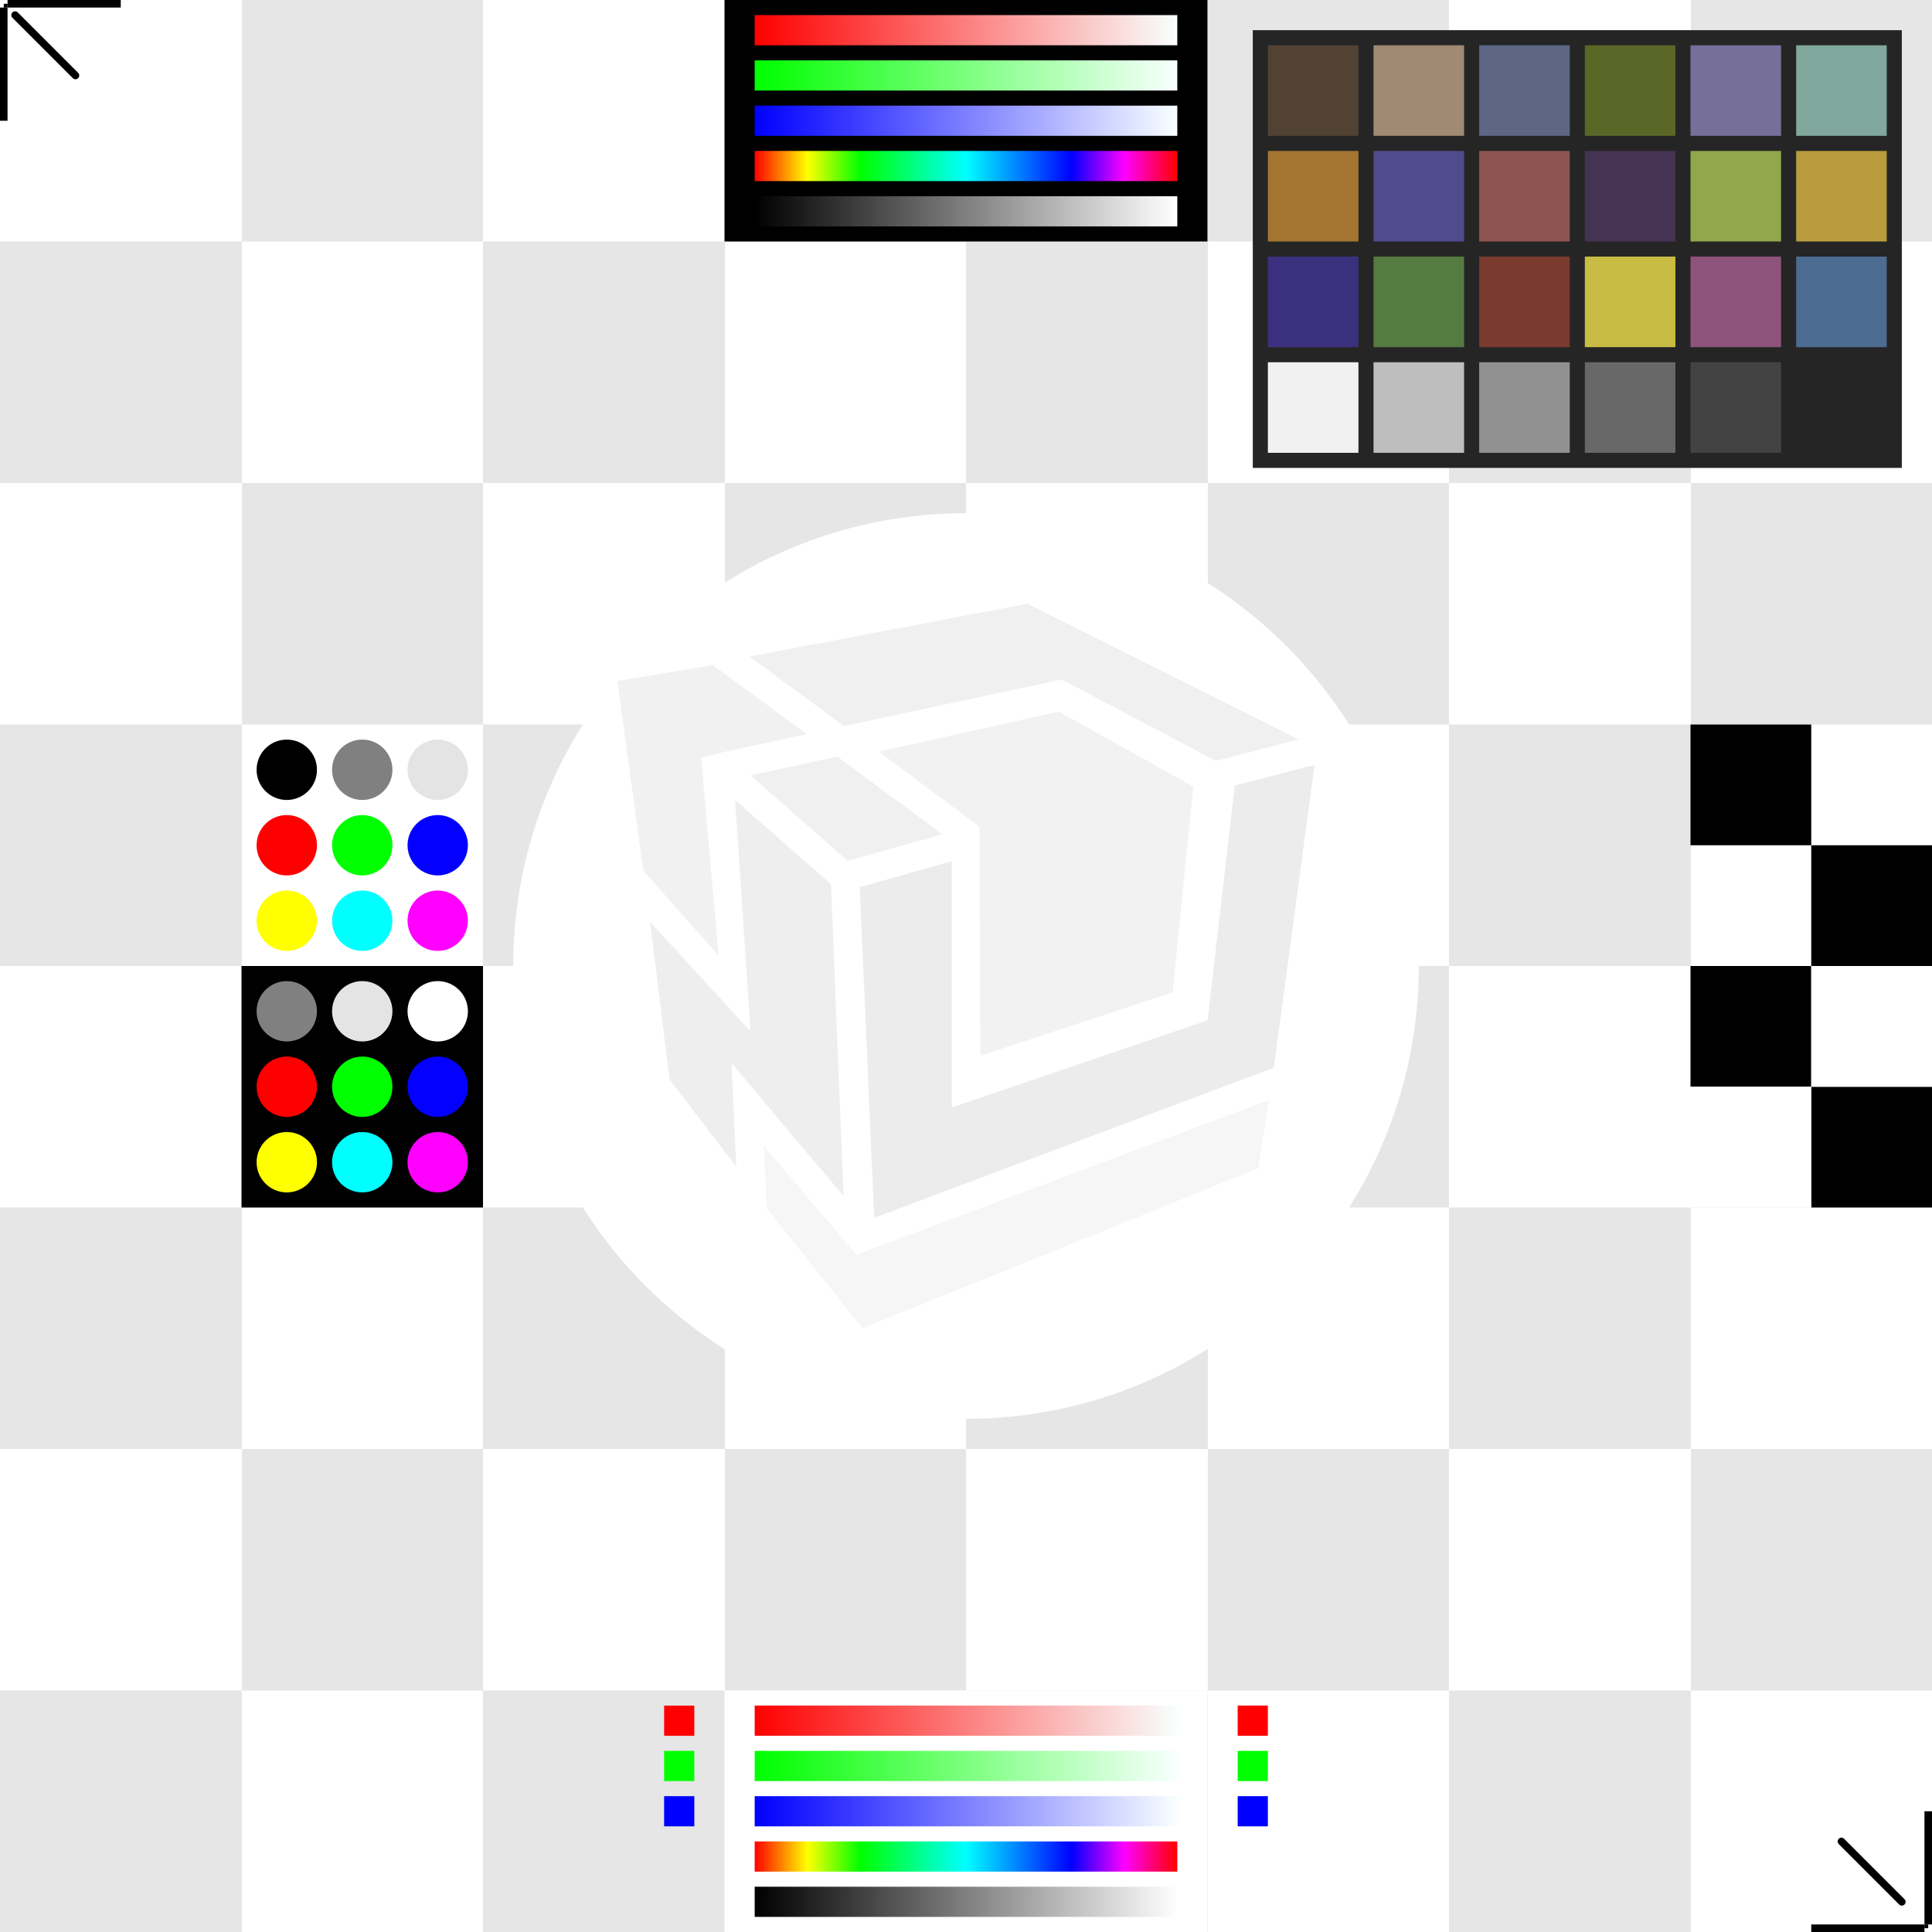
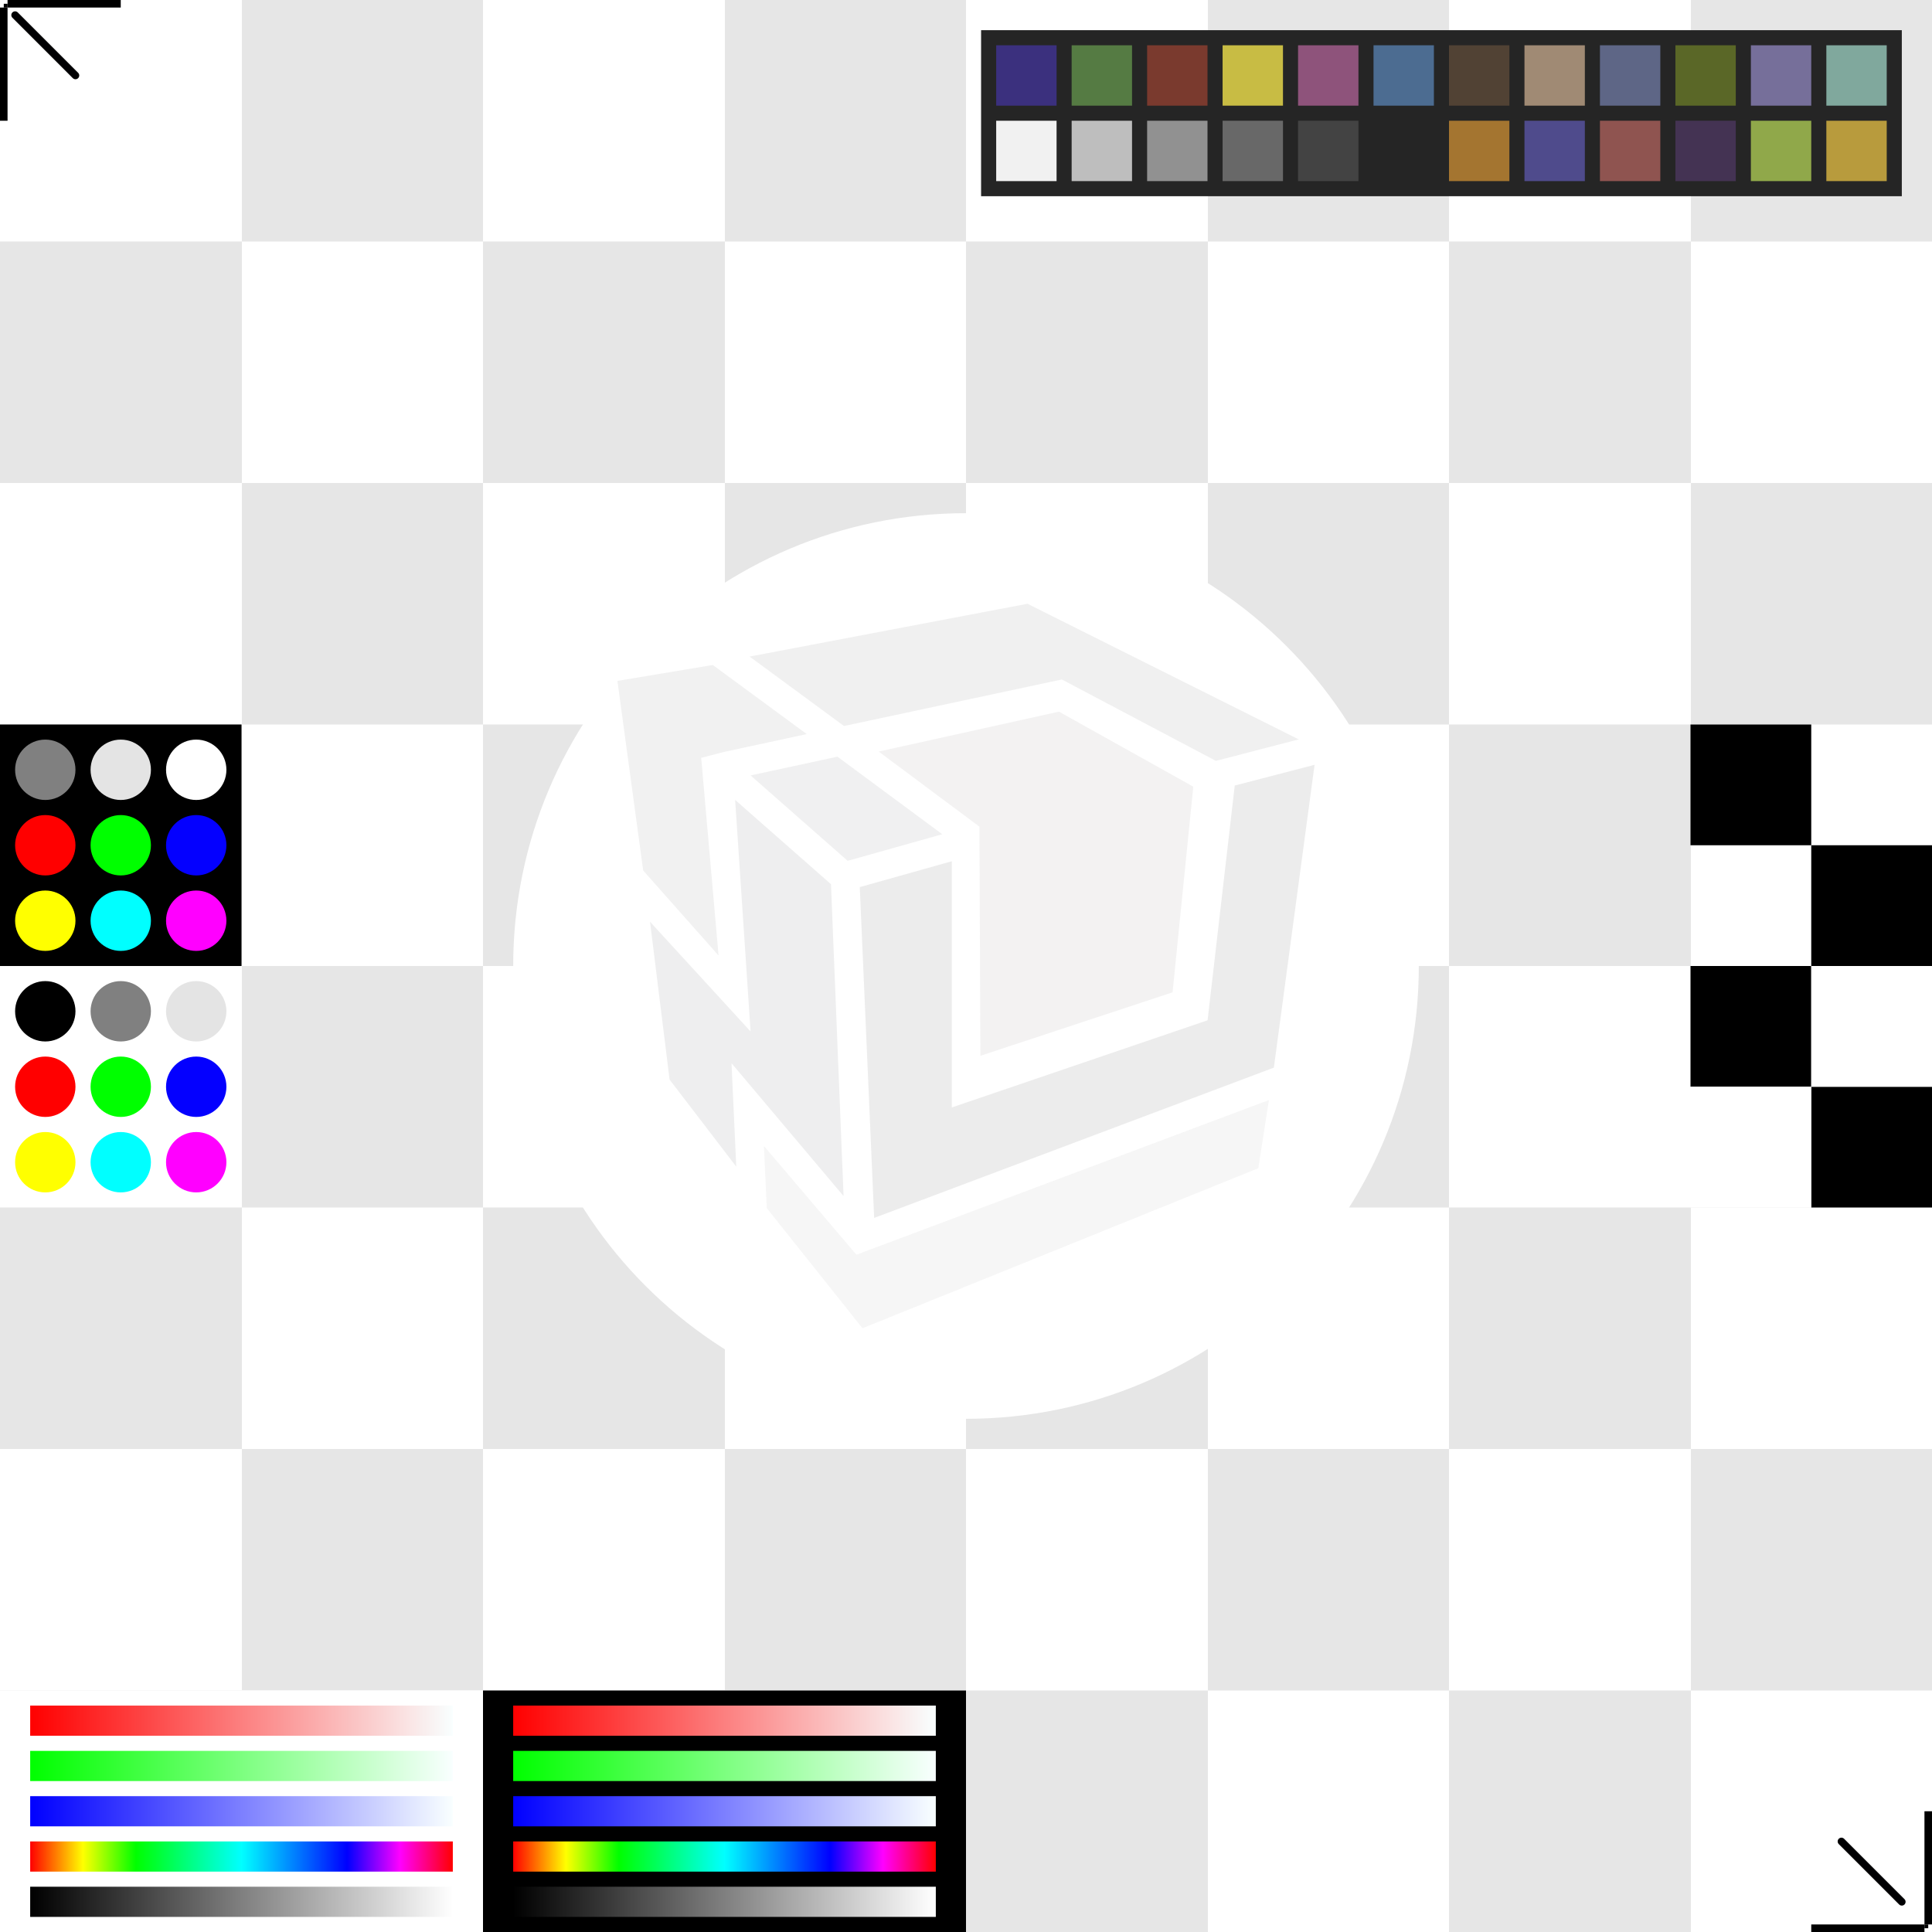
<svg xmlns="http://www.w3.org/2000/svg" xmlns:xlink="http://www.w3.org/1999/xlink" width="1024" height="1024" viewBox="0 0 270.933 270.933" version="1.1" id="svg8">
  <defs id="defs2">
    <linearGradient id="linearGradient950">
      <stop id="stop946" offset="0" style="stop-color:#ff0000;stop-opacity:1" />
      <stop id="stop948" offset="1" style="stop-color:#f9ffff;stop-opacity:1" />
    </linearGradient>
    <linearGradient id="linearGradient940">
      <stop style="stop-color:#00ff00;stop-opacity:1" offset="0" id="stop936" />
      <stop style="stop-color:#f9ffff;stop-opacity:1" offset="1" id="stop938" />
    </linearGradient>
    <linearGradient id="linearGradient928">
      <stop id="stop924" offset="0" style="stop-color:#0000ff;stop-opacity:1" />
      <stop id="stop926" offset="1" style="stop-color:#f9ffff;stop-opacity:1" />
    </linearGradient>
    <linearGradient id="linearGradient907">
      <stop id="stop903" offset="0" style="stop-color:#ff0000;stop-opacity:1" />
      <stop style="stop-color:#ffff00;stop-opacity:1" offset="0.125" id="stop912" />
      <stop style="stop-color:#00ff00;stop-opacity:1" offset="0.25" id="stop908" />
      <stop id="stop914" offset="0.375" style="stop-color:#00ff80;stop-opacity:1" />
      <stop style="stop-color:#00ffff;stop-opacity:1" offset="0.5" id="stop906" />
      <stop id="stop916" offset="0.625" style="stop-color:#0080ff;stop-opacity:1" />
      <stop id="stop910" offset="0.75" style="stop-color:#0000ff;stop-opacity:1" />
      <stop style="stop-color:#ff00ff;stop-opacity:1" offset="0.875" id="stop918" />
      <stop id="stop905" offset="1" style="stop-color:#ff0000;stop-opacity:1" />
    </linearGradient>
    <linearGradient id="black-white">
      <stop style="stop-color:#000000;stop-opacity:1;" offset="0" id="stop876" />
      <stop style="stop-color:#ffffff;stop-opacity:1" offset="1" id="stop878" />
    </linearGradient>
    <pattern xlink:href="#custPattern-checker01" id="pattern6062" patternTransform="matrix(7.999969,0,0,8.000002,210.1327,-1039.897)" />
    <pattern patternUnits="userSpaceOnUse" width="32" height="32" patternTransform="translate(1106.133,-375.8972)" id="custPattern-checker01">
      <rect ry="0" y="3.0517578e-005" x="0" height="16" width="16" id="rect2343" style="opacity:1;vector-effect:none;fill:#fafffb;fill-opacity:1;stroke:none;stroke-width:16;stroke-linecap:butt;stroke-linejoin:round;stroke-miterlimit:4;stroke-dasharray:none;stroke-dashoffset:0;stroke-opacity:1;paint-order:normal" />
      <rect style="opacity:1;vector-effect:none;fill:#fafffb;fill-opacity:1;stroke:none;stroke-width:16;stroke-linecap:butt;stroke-linejoin:round;stroke-miterlimit:4;stroke-dasharray:none;stroke-dashoffset:0;stroke-opacity:1;paint-order:normal" id="rect2345" width="16" height="16" x="16" y="16" ry="0" />
      <rect ry="0" y="5.6843419e-014" x="16" height="16" width="16" id="rect2347" style="opacity:1;vector-effect:none;fill:#000000;fill-opacity:1;stroke:none;stroke-width:16;stroke-linecap:butt;stroke-linejoin:round;stroke-miterlimit:4;stroke-dasharray:none;stroke-dashoffset:0;stroke-opacity:1;paint-order:normal" />
      <rect style="opacity:1;vector-effect:none;fill:#000000;fill-opacity:1;stroke:none;stroke-width:16;stroke-linecap:butt;stroke-linejoin:round;stroke-miterlimit:4;stroke-dasharray:none;stroke-dashoffset:0;stroke-opacity:1;paint-order:normal" id="rect2349" width="16" height="16" x="0" y="16" ry="0" />
    </pattern>
-     <linearGradient xlink:href="#black-white" id="linearGradient882" x1="-168.275" y1="-70.908" x2="-102.658" y2="-70.908" gradientUnits="userSpaceOnUse" gradientTransform="matrix(0.9032259,0,0,1,257.8237,337.6083)" />
-     <linearGradient xlink:href="#linearGradient907" id="linearGradient903" gradientUnits="userSpaceOnUse" gradientTransform="matrix(0.9032259,0,0,1,257.8237,331.2583)" x1="-168.275" y1="-70.908" x2="-102.658" y2="-70.908" />
-     <linearGradient xlink:href="#linearGradient928" id="linearGradient922" gradientUnits="userSpaceOnUse" gradientTransform="matrix(0.9032259,0,0,1,257.8237,324.9083)" x1="-168.275" y1="-70.908" x2="-102.658" y2="-70.908" />
-     <linearGradient xlink:href="#linearGradient940" id="linearGradient934" gradientUnits="userSpaceOnUse" gradientTransform="matrix(0.9032259,0,0,1,257.8237,318.5583)" x1="-168.275" y1="-70.908" x2="-102.658" y2="-70.908" />
-     <linearGradient xlink:href="#linearGradient950" id="linearGradient944" gradientUnits="userSpaceOnUse" gradientTransform="matrix(0.9032259,0,0,1,257.8237,312.2083)" x1="-168.275" y1="-70.908" x2="-102.658" y2="-70.908" />
+     <linearGradient xlink:href="#black-white" id="linearGradient1036" gradientUnits="userSpaceOnUse" gradientTransform="matrix(0.9032259,0,0,1,257.8237,337.6083)" x1="-168.275" y1="-70.908" x2="-102.658" y2="-70.908" />
+     <linearGradient xlink:href="#linearGradient907" id="linearGradient1038" gradientUnits="userSpaceOnUse" gradientTransform="matrix(0.9032259,0,0,1,257.8237,331.2583)" x1="-168.275" y1="-70.908" x2="-102.658" y2="-70.908" />
+     <linearGradient xlink:href="#linearGradient928" id="linearGradient1040" gradientUnits="userSpaceOnUse" gradientTransform="matrix(0.9032259,0,0,1,257.8237,324.9083)" x1="-168.275" y1="-70.908" x2="-102.658" y2="-70.908" />
+     <linearGradient xlink:href="#linearGradient940" id="linearGradient1042" gradientUnits="userSpaceOnUse" gradientTransform="matrix(0.9032259,0,0,1,257.8237,318.5583)" x1="-168.275" y1="-70.908" x2="-102.658" y2="-70.908" />
+     <linearGradient xlink:href="#linearGradient950" id="linearGradient1044" gradientUnits="userSpaceOnUse" gradientTransform="matrix(0.9032259,0,0,1,257.8237,312.2083)" x1="-168.275" y1="-70.908" x2="-102.658" y2="-70.908" />
  </defs>
  <g id="layer1" transform="translate(0,-26.06665)" style="display:inline">
    <g id="g877" transform="matrix(0.2645833,0,0,0.2645833,-55.59762,30.27277)">
      <rect style="display:inline;opacity:1;vector-effect:none;fill:#ffffff;fill-opacity:1;stroke:none;stroke-width:16;stroke-linecap:butt;stroke-linejoin:round;stroke-miterlimit:4;stroke-dasharray:none;stroke-dashoffset:0;stroke-opacity:1;paint-order:normal" id="rect6098" width="1024" height="1024" x="210.133" y="-15.897" ry="1.9073486e-05" />
      <rect style="display:inline;opacity:0.1;vector-effect:none;fill:url(#pattern6062);fill-opacity:1;stroke:none;stroke-width:16;stroke-linecap:butt;stroke-linejoin:round;stroke-miterlimit:4;stroke-dasharray:none;stroke-dashoffset:0;stroke-opacity:1;paint-order:normal" id="rect879" width="1024" height="1024" x="210.133" y="-15.897" ry="0" />
      <rect style="fill:url(#pattern2365);stroke:none" width="32" height="32" x="1106.133" y="-375.897" id="rect2371" />
    </g>
    <circle style="fill:#ffffff;fill-opacity:1;stroke:none;stroke-width:0.248;stroke-linecap:round;stroke-linejoin:round;stroke-opacity:1" id="path895" cx="135.467" cy="161.533" r="63.5" />
-     <g id="g1064">
-       <rect y="265.25" x="93.133" height="4.233" width="4.233" id="rect1055" style="fill:#ff0000;fill-opacity:1;stroke:none;stroke-width:0.265;stroke-linecap:round;stroke-linejoin:round;stroke-opacity:1" />
-       <rect style="fill:#00ff00;fill-opacity:1;stroke:none;stroke-width:0.265;stroke-linecap:round;stroke-linejoin:round;stroke-opacity:1" id="rect1057" width="4.233" height="4.233" x="93.133" y="271.6" />
-       <rect style="fill:#0000ff;fill-opacity:1;stroke:none;stroke-width:0.265;stroke-linecap:round;stroke-linejoin:round;stroke-opacity:1" id="rect1059" width="4.233" height="4.233" x="93.133" y="277.95" />
-     </g>
-     <g id="g1072" transform="translate(80.43333,1.3856406e-5)">
-       <rect style="fill:#ff0000;fill-opacity:1;stroke:none;stroke-width:0.265;stroke-linecap:round;stroke-linejoin:round;stroke-opacity:1" id="rect1066" width="4.233" height="4.233" x="93.133" y="265.25" />
-       <rect y="271.6" x="93.133" height="4.233" width="4.233" id="rect1068" style="fill:#00ff00;fill-opacity:1;stroke:none;stroke-width:0.265;stroke-linecap:round;stroke-linejoin:round;stroke-opacity:1" />
-       <rect y="277.95" x="93.133" height="4.233" width="4.233" id="rect1070" style="fill:#0000ff;fill-opacity:1;stroke:none;stroke-width:0.265;stroke-linecap:round;stroke-linejoin:round;stroke-opacity:1" />
-     </g>
    <path style="fill:none;fill-opacity:1;stroke:#000002;stroke-width:1.058;stroke-linecap:round;stroke-linejoin:round;stroke-miterlimit:4;stroke-dasharray:none;stroke-opacity:1" d="m 258.233,284.3 8.467,8.467" id="path1074" />
    <path style="fill:none;fill-opacity:1;stroke:#000002;stroke-width:1.058;stroke-linecap:round;stroke-linejoin:round;stroke-miterlimit:4;stroke-dasharray:none;stroke-opacity:1" d="m 10.583,36.65 -8.467,-8.467" id="path1076" />
    <rect style="fill:#000000;fill-opacity:1;stroke:none;stroke-width:1.058;stroke-linecap:round;stroke-linejoin:round;stroke-miterlimit:4;stroke-dasharray:none;stroke-opacity:1" id="rect1794" width="0.529" height="0.529" x="0.529" y="26.596" />
    <rect style="fill:#000000;fill-opacity:1;stroke:none;stroke-width:1.058;stroke-linecap:round;stroke-linejoin:round;stroke-miterlimit:4;stroke-dasharray:none;stroke-opacity:1" id="rect1796" width="0.529" height="0.529" x="269.875" y="295.942" />
    <rect style="fill:#000000;fill-opacity:1;stroke:none;stroke-width:1.058;stroke-linecap:round;stroke-linejoin:round;stroke-miterlimit:4;stroke-dasharray:none;stroke-opacity:1" id="rect1798" width="16.933" height="16.933" x="237.067" y="127.667" />
    <rect y="144.6" x="254" height="16.933" width="16.933" id="rect1800" style="fill:#000000;fill-opacity:1;stroke:none;stroke-width:1.058;stroke-linecap:round;stroke-linejoin:round;stroke-miterlimit:4;stroke-dasharray:none;stroke-opacity:1" />
    <rect style="fill:#000000;fill-opacity:1;stroke:none;stroke-width:1.058;stroke-linecap:round;stroke-linejoin:round;stroke-miterlimit:4;stroke-dasharray:none;stroke-opacity:1" id="rect1802" width="16.933" height="16.933" x="237.067" y="161.533" />
    <rect y="178.467" x="254" height="16.933" width="16.933" id="rect1804" style="fill:#000000;fill-opacity:1;stroke:none;stroke-width:1.058;stroke-linecap:round;stroke-linejoin:round;stroke-miterlimit:4;stroke-dasharray:none;stroke-opacity:1" />
    <rect style="fill:#ffffff;fill-opacity:1;stroke:none;stroke-width:1.058;stroke-linecap:round;stroke-linejoin:round;stroke-miterlimit:4;stroke-dasharray:none;stroke-opacity:1" id="rect1806" width="16.933" height="16.933" x="237.067" y="178.467" />
    <rect y="161.533" x="254" height="16.933" width="16.933" id="rect1808" style="fill:#ffffff;fill-opacity:1;stroke:none;stroke-width:1.058;stroke-linecap:round;stroke-linejoin:round;stroke-miterlimit:4;stroke-dasharray:none;stroke-opacity:1" />
-     <g id="g1907" transform="matrix(0.7999999,0,0,0.7999999,-138.0066,-22.72666)">
-       <rect y="66.283" x="392.113" height="76.729" width="113.771" id="rect1880" style="fill:#252525;fill-opacity:1;stroke:none;stroke-width:1.036;stroke-linecap:round;stroke-linejoin:round;stroke-miterlimit:4;stroke-dasharray:none;stroke-opacity:1" />
-       <rect style="fill:#514234;fill-opacity:1;stroke:none;stroke-width:0.992;stroke-linecap:round;stroke-linejoin:round;stroke-miterlimit:4;stroke-dasharray:none;stroke-opacity:1" id="rect1821" width="15.875" height="15.875" x="394.758" y="68.929" />
-       <rect y="68.929" x="413.279" height="15.875" width="15.875" id="rect1823" style="fill:#a08a74;fill-opacity:1;stroke:none;stroke-width:0.992;stroke-linecap:round;stroke-linejoin:round;stroke-miterlimit:4;stroke-dasharray:none;stroke-opacity:1" />
-       <rect style="fill:#5a6727;fill-opacity:1;stroke:none;stroke-width:0.992;stroke-linecap:round;stroke-linejoin:round;stroke-miterlimit:4;stroke-dasharray:none;stroke-opacity:1" id="rect1825" width="15.875" height="15.875" x="450.321" y="68.929" />
-       <rect y="68.929" x="468.842" height="15.875" width="15.875" id="rect1827" style="fill:#766f9a;fill-opacity:1;stroke:none;stroke-width:0.992;stroke-linecap:round;stroke-linejoin:round;stroke-miterlimit:4;stroke-dasharray:none;stroke-opacity:1" />
-       <rect style="fill:#80a89d;fill-opacity:1;stroke:none;stroke-width:0.992;stroke-linecap:round;stroke-linejoin:round;stroke-miterlimit:4;stroke-dasharray:none;stroke-opacity:1" id="rect1829" width="15.875" height="15.875" x="487.363" y="68.929" />
-       <rect style="fill:#5e6686;fill-opacity:1;stroke:none;stroke-width:0.992;stroke-linecap:round;stroke-linejoin:round;stroke-miterlimit:4;stroke-dasharray:none;stroke-opacity:1" id="rect1842" width="15.875" height="15.875" x="431.8" y="68.929" />
-       <rect y="87.45" x="394.758" height="15.875" width="15.875" id="rect1844" style="fill:#a47530;fill-opacity:1;stroke:none;stroke-width:0.992;stroke-linecap:round;stroke-linejoin:round;stroke-miterlimit:4;stroke-dasharray:none;stroke-opacity:1" />
-       <rect style="fill:#4f4b8c;fill-opacity:1;stroke:none;stroke-width:0.992;stroke-linecap:round;stroke-linejoin:round;stroke-miterlimit:4;stroke-dasharray:none;stroke-opacity:1" id="rect1846" width="15.875" height="15.875" x="413.279" y="87.45" />
-       <rect y="87.45" x="450.321" height="15.875" width="15.875" id="rect1848" style="fill:#443353;fill-opacity:1;stroke:none;stroke-width:0.992;stroke-linecap:round;stroke-linejoin:round;stroke-miterlimit:4;stroke-dasharray:none;stroke-opacity:1" />
-       <rect style="fill:#90a84a;fill-opacity:1;stroke:none;stroke-width:0.992;stroke-linecap:round;stroke-linejoin:round;stroke-miterlimit:4;stroke-dasharray:none;stroke-opacity:1" id="rect1850" width="15.875" height="15.875" x="468.842" y="87.45" />
-       <rect y="87.45" x="487.363" height="15.875" width="15.875" id="rect1852" style="fill:#b89b3d;fill-opacity:1;stroke:none;stroke-width:0.992;stroke-linecap:round;stroke-linejoin:round;stroke-miterlimit:4;stroke-dasharray:none;stroke-opacity:1" />
-       <rect y="87.45" x="431.8" height="15.875" width="15.875" id="rect1854" style="fill:#8f5450;fill-opacity:1;stroke:none;stroke-width:0.992;stroke-linecap:round;stroke-linejoin:round;stroke-miterlimit:4;stroke-dasharray:none;stroke-opacity:1" />
-       <rect style="fill:#3b307e;fill-opacity:1;stroke:none;stroke-width:0.992;stroke-linecap:round;stroke-linejoin:round;stroke-miterlimit:4;stroke-dasharray:none;stroke-opacity:1" id="rect1856" width="15.875" height="15.875" x="394.758" y="105.971" />
-       <rect y="105.971" x="413.279" height="15.875" width="15.875" id="rect1858" style="fill:#557b43;fill-opacity:1;stroke:none;stroke-width:0.992;stroke-linecap:round;stroke-linejoin:round;stroke-miterlimit:4;stroke-dasharray:none;stroke-opacity:1" />
-       <rect style="fill:#c8bc44;fill-opacity:1;stroke:none;stroke-width:0.992;stroke-linecap:round;stroke-linejoin:round;stroke-miterlimit:4;stroke-dasharray:none;stroke-opacity:1" id="rect1860" width="15.875" height="15.875" x="450.321" y="105.971" />
-       <rect y="105.971" x="468.842" height="15.875" width="15.875" id="rect1862" style="fill:#8e537b;fill-opacity:1;stroke:none;stroke-width:0.992;stroke-linecap:round;stroke-linejoin:round;stroke-miterlimit:4;stroke-dasharray:none;stroke-opacity:1" />
-       <rect style="fill:#4c6c91;fill-opacity:1;stroke:none;stroke-width:0.992;stroke-linecap:round;stroke-linejoin:round;stroke-miterlimit:4;stroke-dasharray:none;stroke-opacity:1" id="rect1864" width="15.875" height="15.875" x="487.363" y="105.971" />
-       <rect style="fill:#7a3a2e;fill-opacity:1;stroke:none;stroke-width:0.992;stroke-linecap:round;stroke-linejoin:round;stroke-miterlimit:4;stroke-dasharray:none;stroke-opacity:1" id="rect1866" width="15.875" height="15.875" x="431.8" y="105.971" />
-       <rect y="124.492" x="394.758" height="15.875" width="15.875" id="rect1868" style="fill:#f1f1f1;fill-opacity:1;stroke:none;stroke-width:0.992;stroke-linecap:round;stroke-linejoin:round;stroke-miterlimit:4;stroke-dasharray:none;stroke-opacity:1" />
-       <rect style="fill:#bebebe;fill-opacity:1;stroke:none;stroke-width:0.992;stroke-linecap:round;stroke-linejoin:round;stroke-miterlimit:4;stroke-dasharray:none;stroke-opacity:1" id="rect1870" width="15.875" height="15.875" x="413.279" y="124.492" />
-       <rect y="124.492" x="450.321" height="15.875" width="15.875" id="rect1872" style="fill:#686868;fill-opacity:1;stroke:none;stroke-width:0.992;stroke-linecap:round;stroke-linejoin:round;stroke-miterlimit:4;stroke-dasharray:none;stroke-opacity:1" />
-       <rect style="fill:#434343;fill-opacity:1;stroke:none;stroke-width:0.992;stroke-linecap:round;stroke-linejoin:round;stroke-miterlimit:4;stroke-dasharray:none;stroke-opacity:1" id="rect1874" width="15.875" height="15.875" x="468.842" y="124.492" />
-       <rect y="124.492" x="487.363" height="15.875" width="15.875" id="rect1876" style="fill:#252525;fill-opacity:1;stroke:none;stroke-width:0.992;stroke-linecap:round;stroke-linejoin:round;stroke-miterlimit:4;stroke-dasharray:none;stroke-opacity:1" />
-       <rect y="124.492" x="431.8" height="15.875" width="15.875" id="rect1878" style="fill:#919191;fill-opacity:1;stroke:none;stroke-width:0.992;stroke-linecap:round;stroke-linejoin:round;stroke-miterlimit:4;stroke-dasharray:none;stroke-opacity:1" />
+     <g id="g1203" transform="translate(-2.116654,2.116667)">
+       <rect y="28.183" x="139.7" height="23.283" width="129.117" id="rect1880" style="fill:#252525;fill-opacity:1;stroke:none;stroke-width:0.608;stroke-linecap:round;stroke-linejoin:round;stroke-miterlimit:4;stroke-dasharray:none;stroke-opacity:1" />
+       <rect style="fill:#514234;fill-opacity:1;stroke:none;stroke-width:0.529;stroke-linecap:round;stroke-linejoin:round;stroke-miterlimit:4;stroke-dasharray:none;stroke-opacity:1" id="rect1821" width="8.467" height="8.467" x="205.317" y="30.3" />
+       <rect y="30.3" x="215.9" height="8.467" width="8.467" id="rect1823" style="fill:#a08a74;fill-opacity:1;stroke:none;stroke-width:0.529;stroke-linecap:round;stroke-linejoin:round;stroke-miterlimit:4;stroke-dasharray:none;stroke-opacity:1" />
+       <rect style="fill:#5a6727;fill-opacity:1;stroke:none;stroke-width:0.529;stroke-linecap:round;stroke-linejoin:round;stroke-miterlimit:4;stroke-dasharray:none;stroke-opacity:1" id="rect1825" width="8.467" height="8.467" x="237.067" y="30.3" />
+       <rect y="30.3" x="247.65" height="8.467" width="8.467" id="rect1827" style="fill:#766f9a;fill-opacity:1;stroke:none;stroke-width:0.529;stroke-linecap:round;stroke-linejoin:round;stroke-miterlimit:4;stroke-dasharray:none;stroke-opacity:1" />
+       <rect style="fill:#80a89d;fill-opacity:1;stroke:none;stroke-width:0.529;stroke-linecap:round;stroke-linejoin:round;stroke-miterlimit:4;stroke-dasharray:none;stroke-opacity:1" id="rect1829" width="8.467" height="8.467" x="258.233" y="30.3" />
+       <rect style="fill:#5e6686;fill-opacity:1;stroke:none;stroke-width:0.529;stroke-linecap:round;stroke-linejoin:round;stroke-miterlimit:4;stroke-dasharray:none;stroke-opacity:1" id="rect1842" width="8.467" height="8.467" x="226.483" y="30.3" />
+       <rect y="40.883" x="205.317" height="8.467" width="8.467" id="rect1844" style="fill:#a47530;fill-opacity:1;stroke:none;stroke-width:0.529;stroke-linecap:round;stroke-linejoin:round;stroke-miterlimit:4;stroke-dasharray:none;stroke-opacity:1" />
+       <rect style="fill:#4f4b8c;fill-opacity:1;stroke:none;stroke-width:0.529;stroke-linecap:round;stroke-linejoin:round;stroke-miterlimit:4;stroke-dasharray:none;stroke-opacity:1" id="rect1846" width="8.467" height="8.467" x="215.9" y="40.883" />
+       <rect y="40.883" x="237.067" height="8.467" width="8.467" id="rect1848" style="fill:#443353;fill-opacity:1;stroke:none;stroke-width:0.529;stroke-linecap:round;stroke-linejoin:round;stroke-miterlimit:4;stroke-dasharray:none;stroke-opacity:1" />
+       <rect style="fill:#90a84a;fill-opacity:1;stroke:none;stroke-width:0.529;stroke-linecap:round;stroke-linejoin:round;stroke-miterlimit:4;stroke-dasharray:none;stroke-opacity:1" id="rect1850" width="8.467" height="8.467" x="247.65" y="40.883" />
+       <rect y="40.883" x="258.233" height="8.467" width="8.467" id="rect1852" style="fill:#b89b3d;fill-opacity:1;stroke:none;stroke-width:0.529;stroke-linecap:round;stroke-linejoin:round;stroke-miterlimit:4;stroke-dasharray:none;stroke-opacity:1" />
+       <rect y="40.883" x="226.483" height="8.467" width="8.467" id="rect1854" style="fill:#8f5450;fill-opacity:1;stroke:none;stroke-width:0.529;stroke-linecap:round;stroke-linejoin:round;stroke-miterlimit:4;stroke-dasharray:none;stroke-opacity:1" />
+       <rect style="fill:#3b307e;fill-opacity:1;stroke:none;stroke-width:0.529;stroke-linecap:round;stroke-linejoin:round;stroke-miterlimit:4;stroke-dasharray:none;stroke-opacity:1" id="rect1856" width="8.467" height="8.467" x="141.817" y="30.3" />
+       <rect y="30.3" x="152.4" height="8.467" width="8.467" id="rect1858" style="fill:#557b43;fill-opacity:1;stroke:none;stroke-width:0.529;stroke-linecap:round;stroke-linejoin:round;stroke-miterlimit:4;stroke-dasharray:none;stroke-opacity:1" />
+       <rect style="fill:#c8bc44;fill-opacity:1;stroke:none;stroke-width:0.529;stroke-linecap:round;stroke-linejoin:round;stroke-miterlimit:4;stroke-dasharray:none;stroke-opacity:1" id="rect1860" width="8.467" height="8.467" x="173.567" y="30.3" />
+       <rect y="30.3" x="184.15" height="8.467" width="8.467" id="rect1862" style="fill:#8e537b;fill-opacity:1;stroke:none;stroke-width:0.529;stroke-linecap:round;stroke-linejoin:round;stroke-miterlimit:4;stroke-dasharray:none;stroke-opacity:1" />
+       <rect style="fill:#4c6c91;fill-opacity:1;stroke:none;stroke-width:0.529;stroke-linecap:round;stroke-linejoin:round;stroke-miterlimit:4;stroke-dasharray:none;stroke-opacity:1" id="rect1864" width="8.467" height="8.467" x="194.733" y="30.3" />
+       <rect style="fill:#7a3a2e;fill-opacity:1;stroke:none;stroke-width:0.529;stroke-linecap:round;stroke-linejoin:round;stroke-miterlimit:4;stroke-dasharray:none;stroke-opacity:1" id="rect1866" width="8.467" height="8.467" x="162.983" y="30.3" />
+       <rect y="40.883" x="141.817" height="8.467" width="8.467" id="rect1868" style="fill:#f1f1f1;fill-opacity:1;stroke:none;stroke-width:0.529;stroke-linecap:round;stroke-linejoin:round;stroke-miterlimit:4;stroke-dasharray:none;stroke-opacity:1" />
+       <rect style="fill:#bebebe;fill-opacity:1;stroke:none;stroke-width:0.529;stroke-linecap:round;stroke-linejoin:round;stroke-miterlimit:4;stroke-dasharray:none;stroke-opacity:1" id="rect1870" width="8.467" height="8.467" x="152.4" y="40.883" />
+       <rect y="40.883" x="173.567" height="8.467" width="8.467" id="rect1872" style="fill:#686868;fill-opacity:1;stroke:none;stroke-width:0.529;stroke-linecap:round;stroke-linejoin:round;stroke-miterlimit:4;stroke-dasharray:none;stroke-opacity:1" />
+       <rect style="fill:#434343;fill-opacity:1;stroke:none;stroke-width:0.529;stroke-linecap:round;stroke-linejoin:round;stroke-miterlimit:4;stroke-dasharray:none;stroke-opacity:1" id="rect1874" width="8.467" height="8.467" x="184.15" y="40.883" />
+       <rect y="40.883" x="194.733" height="8.467" width="8.467" id="rect1876" style="fill:#252525;fill-opacity:1;stroke:none;stroke-width:0.529;stroke-linecap:round;stroke-linejoin:round;stroke-miterlimit:4;stroke-dasharray:none;stroke-opacity:1" />
+       <rect y="40.883" x="162.983" height="8.467" width="8.467" id="rect1878" style="fill:#919191;fill-opacity:1;stroke:none;stroke-width:0.529;stroke-linecap:round;stroke-linejoin:round;stroke-miterlimit:4;stroke-dasharray:none;stroke-opacity:1" />
    </g>
  </g>
  <g id="layer2" style="opacity:0.1">
    <g id="g6113" transform="matrix(0.6626603,0,0,0.6626603,63.46159,50.871)">
      <polygon style="fill:#3f3f3f;fill-opacity:1;stroke:none;stroke-width:0.25;stroke-miterlimit:10" stroke-miterlimit="10" points="165.534,89.469 182.425,85.082 173.813,149.166 89.223,180.975 86.179,110.965 105.655,105.492 105.655,157.596 159.785,139.15 " id="polygon816" />
      <polygon style="fill:#847d7e;fill-opacity:1;stroke:none;stroke-width:0.25;stroke-miterlimit:10" stroke-miterlimit="10" points="111.704,146.664 111.501,98.174 90.188,82.278 128.336,73.831 156.762,89.707 152.378,133.232 " id="polygon818" />
      <polygon style="fill:#a1a1a1;fill-opacity:1;stroke:none;stroke-width:0.25;stroke-miterlimit:10" stroke-miterlimit="10" points="65.897,165.75 85.466,188.76 172.758,156.041 170.521,170.449 86.755,204.316 66.502,178.896 " id="polygon820" />
      <polygon style="fill:#515557;fill-opacity:1;stroke:none;stroke-width:0.25;stroke-miterlimit:10" stroke-miterlimit="10" points="82.749,176.35 80.089,110.353 59.803,92.508 63.072,141.518 41.791,118.295 45.931,151.699 60.044,170.125 59.037,148.232 " id="polygon822" />
      <polyline style="fill:#6f6f6f;fill-opacity:1;stroke:none;stroke-width:0.25;stroke-miterlimit:10" stroke-miterlimit="10" points="56.287,125.434 56.244,124.873   52.623,83.613 57.423,82.36 74.95,78.578 55.083,63.965 34.894,67.33 40.345,107.447 " id="polyline824" />
      <polygon style="fill:#696b6c;fill-opacity:1;stroke:none;stroke-width:0.25;stroke-miterlimit:10" stroke-miterlimit="10" points="103.641,99.775 83.618,105.403 63.072,87.329 81.454,83.361 " id="polygon826" />
      <polygon style="fill:#6b6b6b;fill-opacity:1;stroke:none;stroke-width:0.25;stroke-miterlimit:10" stroke-miterlimit="10" points="161.547,84.256 179.084,79.701 121.683,51 62.859,62.176 82.842,76.875 128.94,67.027 " id="polygon828" />
    </g>
  </g>
  <g id="layer4" style="display:inline">
    <rect style="opacity:1;vector-effect:none;fill:#000000;fill-opacity:1;stroke:none;stroke-width:7.839;stroke-linecap:butt;stroke-linejoin:round;stroke-miterlimit:4;stroke-dasharray:none;stroke-dashoffset:0;stroke-opacity:1;paint-order:normal" id="rect6189" width="1.058" height="15.875" x="-270.933" y="-269.875" transform="scale(-1)" />
    <rect y="-269.875" x="269.875" height="15.875" width="1.058" id="rect6191" style="opacity:1;vector-effect:none;fill:#000000;fill-opacity:1;stroke:none;stroke-width:7.839;stroke-linecap:butt;stroke-linejoin:round;stroke-miterlimit:4;stroke-dasharray:none;stroke-dashoffset:0;stroke-opacity:1;paint-order:normal" transform="rotate(90)" />
    <rect transform="rotate(90)" style="opacity:1;vector-effect:none;fill:#000000;fill-opacity:1;stroke:none;stroke-width:7.839;stroke-linecap:butt;stroke-linejoin:round;stroke-miterlimit:4;stroke-dasharray:none;stroke-dashoffset:0;stroke-opacity:1;paint-order:normal" id="rect870" width="1.058" height="15.875" x="-5.0000003e-06" y="-16.933" />
    <rect y="-16.933" x="-1.058" height="15.875" width="1.058" id="rect872" style="opacity:1;vector-effect:none;fill:#000000;fill-opacity:1;stroke:none;stroke-width:7.839;stroke-linecap:butt;stroke-linejoin:round;stroke-miterlimit:4;stroke-dasharray:none;stroke-dashoffset:0;stroke-opacity:1;paint-order:normal" transform="scale(-1)" />
-     <rect style="fill:#ffffff;fill-opacity:1;stroke:none;stroke-width:0.265;stroke-linecap:round;stroke-linejoin:round;stroke-opacity:1" id="rect952" width="67.733" height="33.867" x="101.6" y="237.067" />
-     <g id="g984">
-       <rect style="opacity:1;vector-effect:none;fill:url(#linearGradient882);fill-opacity:1;stroke:none;stroke-width:4.023;stroke-linecap:butt;stroke-linejoin:round;stroke-miterlimit:4;stroke-dasharray:none;stroke-dashoffset:0;stroke-opacity:1;paint-order:normal" id="rect874" width="59.267" height="4.233" x="105.833" y="264.583" />
-       <rect y="258.233" x="105.833" height="4.233" width="59.267" id="rect889" style="opacity:1;vector-effect:none;fill:url(#linearGradient903);fill-opacity:1;stroke:none;stroke-width:4.023;stroke-linecap:butt;stroke-linejoin:round;stroke-miterlimit:4;stroke-dasharray:none;stroke-dashoffset:0;stroke-opacity:1;paint-order:normal" />
-       <rect y="251.883" x="105.833" height="4.233" width="59.267" id="rect920" style="opacity:1;vector-effect:none;fill:url(#linearGradient922);fill-opacity:1;stroke:none;stroke-width:4.023;stroke-linecap:butt;stroke-linejoin:round;stroke-miterlimit:4;stroke-dasharray:none;stroke-dashoffset:0;stroke-opacity:1;paint-order:normal" />
-       <rect style="opacity:1;vector-effect:none;fill:url(#linearGradient934);fill-opacity:1;stroke:none;stroke-width:4.023;stroke-linecap:butt;stroke-linejoin:round;stroke-miterlimit:4;stroke-dasharray:none;stroke-dashoffset:0;stroke-opacity:1;paint-order:normal" id="rect932" width="59.267" height="4.233" x="105.833" y="245.533" />
-       <rect y="239.183" x="105.833" height="4.233" width="59.267" id="rect942" style="opacity:1;vector-effect:none;fill:url(#linearGradient944);fill-opacity:1;stroke:none;stroke-width:4.023;stroke-linecap:butt;stroke-linejoin:round;stroke-miterlimit:4;stroke-dasharray:none;stroke-dashoffset:0;stroke-opacity:1;paint-order:normal" />
+     <g id="g1002" transform="translate(-101.6,203.2)">
+       <rect y="33.867" x="101.6" height="33.867" width="67.733" id="rect952" style="fill:#ffffff;fill-opacity:1;stroke:none;stroke-width:0.265;stroke-linecap:round;stroke-linejoin:round;stroke-opacity:1" />
+       <g transform="translate(-5.5411394e-7,-203.2)" id="g984">
+         <rect y="264.583" x="105.833" height="4.233" width="59.267" id="rect874" style="opacity:1;vector-effect:none;fill:url(#linearGradient1036);fill-opacity:1;stroke:none;stroke-width:4.023;stroke-linecap:butt;stroke-linejoin:round;stroke-miterlimit:4;stroke-dasharray:none;stroke-dashoffset:0;stroke-opacity:1;paint-order:normal" />
+         <rect style="opacity:1;vector-effect:none;fill:url(#linearGradient1038);fill-opacity:1;stroke:none;stroke-width:4.023;stroke-linecap:butt;stroke-linejoin:round;stroke-miterlimit:4;stroke-dasharray:none;stroke-dashoffset:0;stroke-opacity:1;paint-order:normal" id="rect889" width="59.267" height="4.233" x="105.833" y="258.233" />
+         <rect style="opacity:1;vector-effect:none;fill:url(#linearGradient1040);fill-opacity:1;stroke:none;stroke-width:4.023;stroke-linecap:butt;stroke-linejoin:round;stroke-miterlimit:4;stroke-dasharray:none;stroke-dashoffset:0;stroke-opacity:1;paint-order:normal" id="rect920" width="59.267" height="4.233" x="105.833" y="251.883" />
+         <rect y="245.533" x="105.833" height="4.233" width="59.267" id="rect932" style="opacity:1;vector-effect:none;fill:url(#linearGradient1042);fill-opacity:1;stroke:none;stroke-width:4.023;stroke-linecap:butt;stroke-linejoin:round;stroke-miterlimit:4;stroke-dasharray:none;stroke-dashoffset:0;stroke-opacity:1;paint-order:normal" />
+         <rect style="opacity:1;vector-effect:none;fill:url(#linearGradient1044);fill-opacity:1;stroke:none;stroke-width:4.023;stroke-linecap:butt;stroke-linejoin:round;stroke-miterlimit:4;stroke-dasharray:none;stroke-dashoffset:0;stroke-opacity:1;paint-order:normal" id="rect942" width="59.267" height="4.233" x="105.833" y="239.183" />
+       </g>
    </g>
-     <rect style="fill:#000000;fill-opacity:1;stroke:none;stroke-width:0.265;stroke-linecap:round;stroke-linejoin:round;stroke-opacity:1" id="rect988" width="67.733" height="33.867" x="101.6" y="-4.9999999e-06" />
-     <use x="0" y="0" xlink:href="#g984" id="use986" transform="translate(0,-237.0667)" width="100%" height="100%" />
+     <g id="g1058" transform="translate(67.73333,33.86667)">
+       <rect y="203.2" x="-1.5258789e-06" height="33.867" width="67.733" id="rect988" style="fill:#000000;fill-opacity:1;stroke:none;stroke-width:0.265;stroke-linecap:round;stroke-linejoin:round;stroke-opacity:1" />
+       <use height="100%" width="100%" transform="translate(-101.6,169.3333)" id="use986" xlink:href="#g984" y="0" x="0" />
+     </g>
  </g>
  <g id="layer3" style="display:inline">
-     <g id="g999" transform="translate(0,67.73333)">
+     <g id="g999" transform="translate(-33.86667,101.6)">
      <circle r="4.233" cy="50.8" cx="40.217" id="path6168" style="opacity:1;vector-effect:none;fill:#ff0000;fill-opacity:1;stroke:none;stroke-width:4.233;stroke-linecap:butt;stroke-linejoin:round;stroke-miterlimit:4;stroke-dasharray:none;stroke-dashoffset:0;stroke-opacity:1;paint-order:normal" />
      <circle style="opacity:1;vector-effect:none;fill:#00ff00;fill-opacity:1;stroke:none;stroke-width:4.233;stroke-linecap:butt;stroke-linejoin:round;stroke-miterlimit:4;stroke-dasharray:none;stroke-dashoffset:0;stroke-opacity:1;paint-order:normal" id="circle6170" cx="50.8" cy="50.8" r="4.233" />
      <circle r="4.233" cy="50.8" cx="61.383" id="circle6172" style="opacity:1;vector-effect:none;fill:#0400ff;fill-opacity:1;stroke:none;stroke-width:4.233;stroke-linecap:butt;stroke-linejoin:round;stroke-miterlimit:4;stroke-dasharray:none;stroke-dashoffset:0;stroke-opacity:1;paint-order:normal" />
      <circle style="opacity:1;vector-effect:none;fill:#ffff00;fill-opacity:1;stroke:none;stroke-width:4.233;stroke-linecap:butt;stroke-linejoin:round;stroke-miterlimit:4;stroke-dasharray:none;stroke-dashoffset:0;stroke-opacity:1;paint-order:normal" id="circle6174" cx="40.217" cy="61.383" r="4.233" />
      <circle r="4.233" cy="61.383" cx="50.8" id="circle6176" style="opacity:1;vector-effect:none;fill:#00ffff;fill-opacity:1;stroke:none;stroke-width:4.233;stroke-linecap:butt;stroke-linejoin:round;stroke-miterlimit:4;stroke-dasharray:none;stroke-dashoffset:0;stroke-opacity:1;paint-order:normal" />
      <circle style="opacity:1;vector-effect:none;fill:#ff00ff;fill-opacity:1;stroke:none;stroke-width:4.233;stroke-linecap:butt;stroke-linejoin:round;stroke-miterlimit:4;stroke-dasharray:none;stroke-dashoffset:0;stroke-opacity:1;paint-order:normal" id="circle6178" cx="61.383" cy="61.383" r="4.233" />
      <circle style="opacity:1;vector-effect:none;fill:#000000;fill-opacity:1;stroke:none;stroke-width:4.233;stroke-linecap:butt;stroke-linejoin:round;stroke-miterlimit:4;stroke-dasharray:none;stroke-dashoffset:0;stroke-opacity:1;paint-order:normal" id="circle6180" cx="40.217" cy="40.217" r="4.233" />
      <circle r="4.233" cy="40.217" cx="50.8" id="circle6182" style="opacity:1;vector-effect:none;fill:#808080;fill-opacity:1;stroke:none;stroke-width:4.233;stroke-linecap:butt;stroke-linejoin:round;stroke-miterlimit:4;stroke-dasharray:none;stroke-dashoffset:0;stroke-opacity:1;paint-order:normal" />
      <circle style="opacity:1;vector-effect:none;fill:#e4e4e4;fill-opacity:1;stroke:none;stroke-width:4.233;stroke-linecap:butt;stroke-linejoin:round;stroke-miterlimit:4;stroke-dasharray:none;stroke-dashoffset:0;stroke-opacity:1;paint-order:normal" id="circle6186" cx="61.383" cy="40.217" r="4.233" />
    </g>
-     <g id="g1027" transform="translate(-169.3333,101.6)">
+     <g id="g1027" transform="translate(-203.2,67.73333)">
      <g id="g1013">
        <rect style="fill:#000000;fill-opacity:1;stroke:none;stroke-width:0.265;stroke-linecap:round;stroke-linejoin:round;stroke-opacity:1" id="rect972" width="33.867" height="33.867" x="203.2" y="33.867" />
      </g>
      <g id="g1010">
        <use x="0" y="0" xlink:href="#path6168" id="use954" transform="translate(169.3333)" width="100%" height="100%" />
        <use x="0" y="0" xlink:href="#circle6170" id="use956" transform="translate(169.3333)" width="100%" height="100%" />
        <use x="0" y="0" xlink:href="#circle6172" id="use958" transform="translate(169.3333)" width="100%" height="100%" />
        <use x="0" y="0" xlink:href="#circle6174" id="use960" transform="translate(169.3333)" width="100%" height="100%" />
        <use x="0" y="0" xlink:href="#circle6176" id="use962" transform="translate(169.3333)" width="100%" height="100%" />
        <use x="0" y="0" xlink:href="#circle6178" id="use964" transform="translate(169.3333)" width="100%" height="100%" />
        <use x="0" y="0" xlink:href="#circle6182" id="use968" transform="translate(158.75)" width="100%" height="100%" />
        <use x="0" y="0" xlink:href="#circle6186" id="use970" transform="translate(158.75)" width="100%" height="100%" />
        <circle style="fill:#ffffff;fill-opacity:1;stroke:none;stroke-width:0.265;stroke-linecap:round;stroke-linejoin:round;stroke-opacity:1" id="path977" cx="230.717" cy="40.217" r="4.233" />
      </g>
    </g>
  </g>
</svg>
